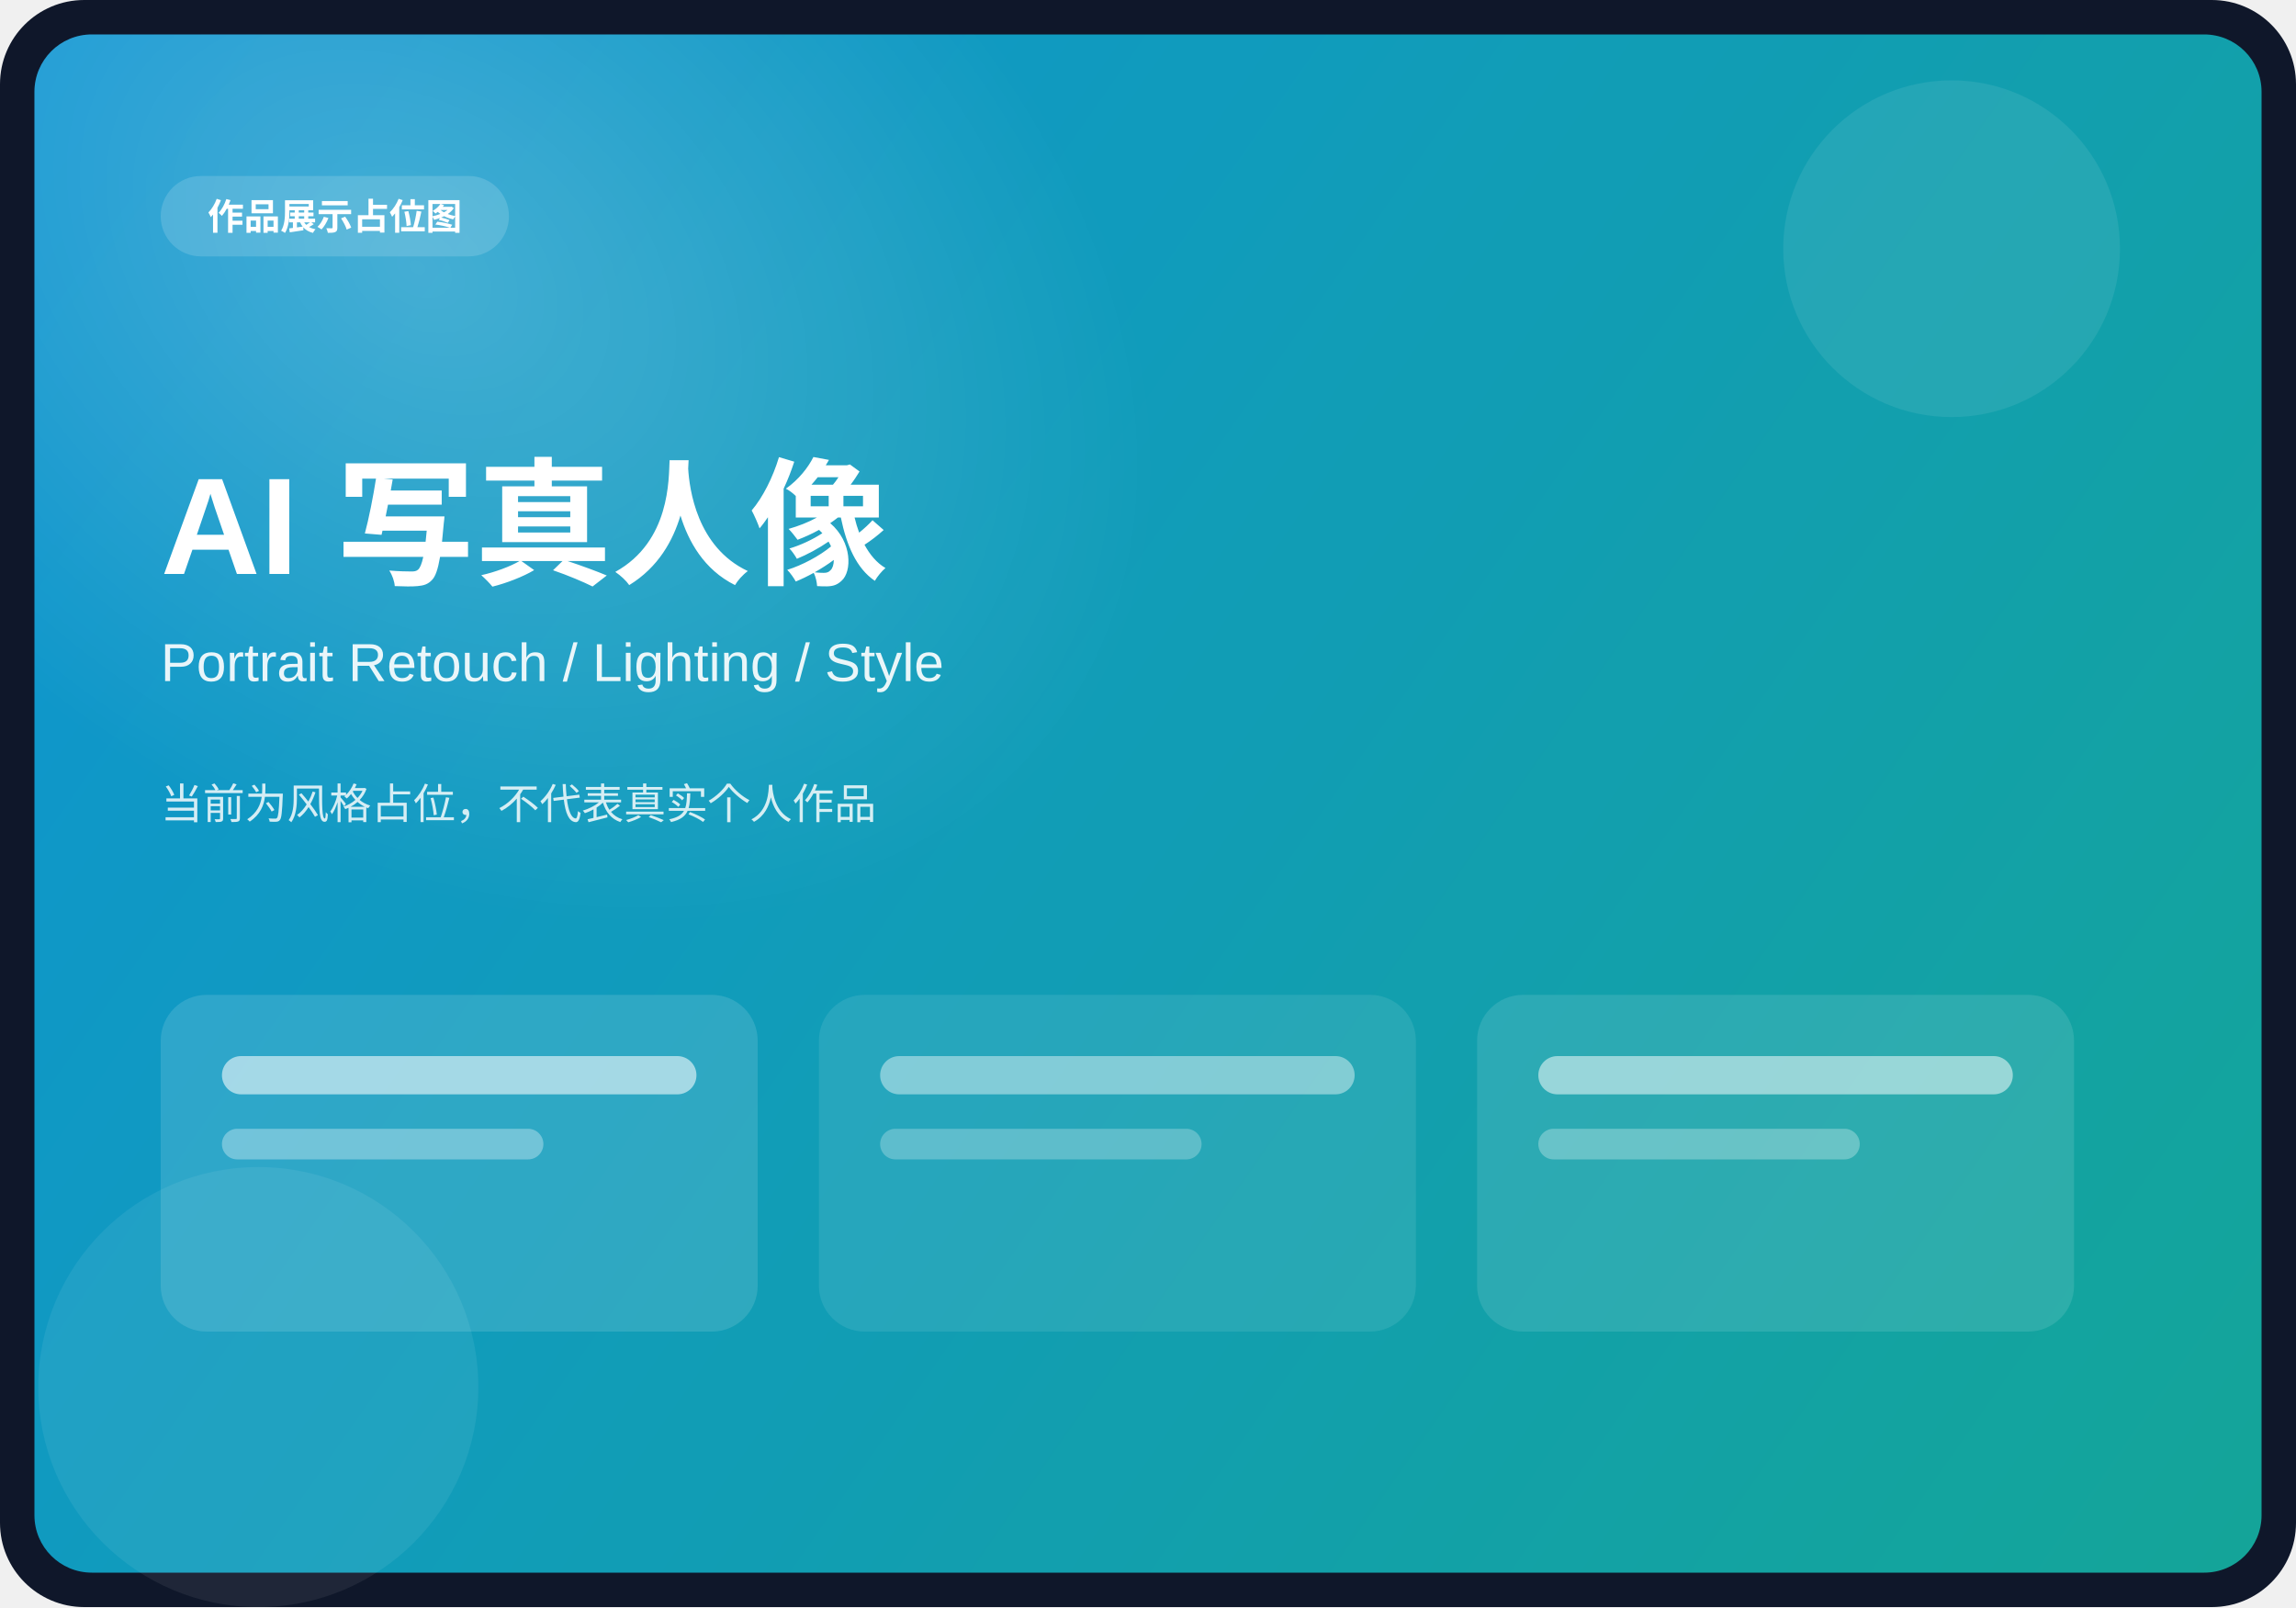
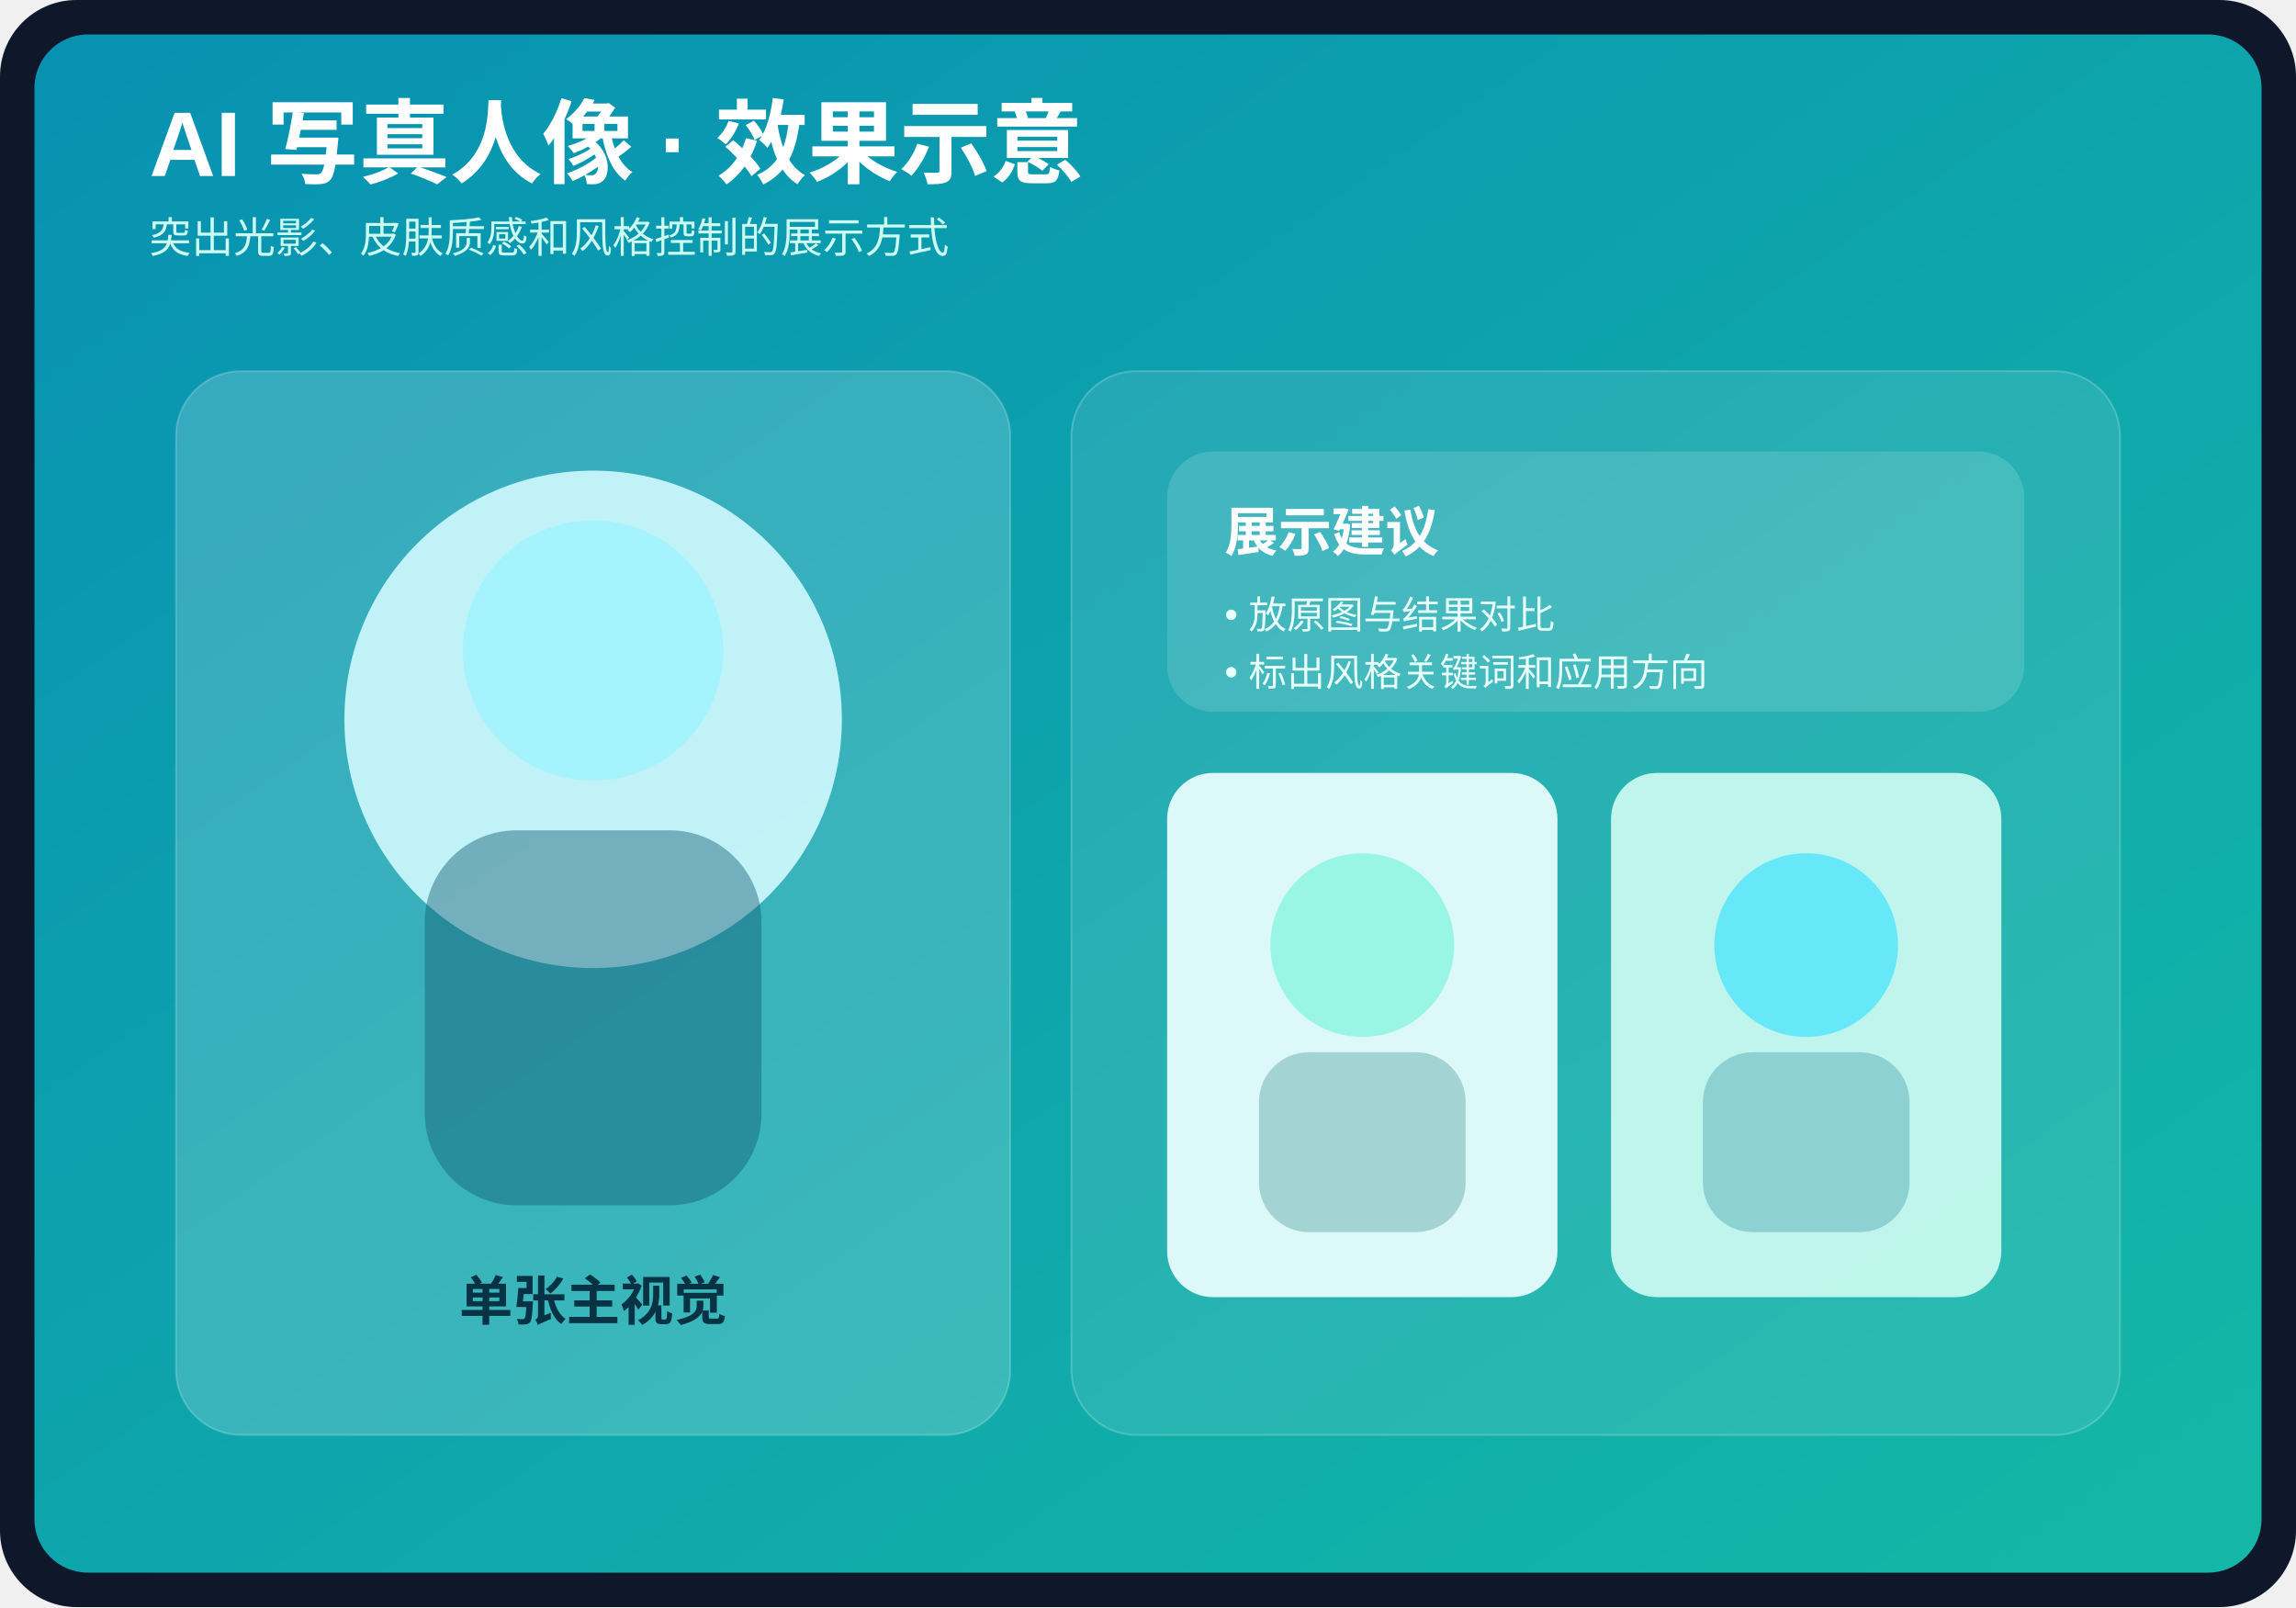
<svg xmlns="http://www.w3.org/2000/svg" width="1200" height="840" viewBox="0 0 1200 840" fill="none">
  <defs>
-     <linearGradient id="g" x1="0" y1="0" x2="1200" y2="840" gradientUnits="userSpaceOnUse">
-       <stop stop-color="#0ea5e9" />
+     <linearGradient id="bg" x1="0" y1="0" x2="1" y2="1">
+       <stop stop-color="#0891b2" />
      <stop offset="1" stop-color="#14b8a6" />
    </linearGradient>
-     <radialGradient id="r" cx="0" cy="0" r="1" gradientUnits="userSpaceOnUse" gradientTransform="translate(220 140) rotate(35) scale(420 300)">
-       <stop stop-color="white" stop-opacity="0.22" />
-       <stop offset="1" stop-color="white" stop-opacity="0" />
-     </radialGradient>
  </defs>
-   <rect width="1200" height="840" rx="44" fill="#0f172a" />
-   <rect x="18" y="18" width="1164" height="804" rx="30" fill="url(#g)" opacity="0.88" />
-   <rect x="18" y="18" width="1164" height="804" rx="30" fill="url(#r)" />
-   <circle cx="1020" cy="130" r="88" fill="white" fill-opacity="0.08" />
-   <circle cx="135" cy="725" r="115" fill="white" fill-opacity="0.07" />
-   <rect x="84" y="92" width="182" height="42" rx="21" fill="white" fill-opacity="0.15" />
-   <text x="175" y="120" text-anchor="middle" font-family="Microsoft YaHei, PingFang SC, Arial, sans-serif" font-size="19" font-weight="700" fill="white">作品展示占位图</text>
-   <text x="84" y="300" font-family="Microsoft YaHei, PingFang SC, Arial, sans-serif" font-size="72" font-weight="800" fill="white">AI 写真人像</text>
-   <text x="84" y="356" font-family="Microsoft YaHei, PingFang SC, Arial, sans-serif" font-size="28" font-weight="500" fill="rgba(255,255,255,0.9)">Portrait Retouch / Lighting / Style</text>
-   <text x="84" y="428" font-family="Microsoft YaHei, PingFang SC, Arial, sans-serif" font-size="22" font-weight="500" fill="rgba(255,255,255,0.82)">当前为风格占位，不代表真实个人作品</text>
-   <g opacity="0.92">
-     <rect x="84" y="520" width="312" height="176" rx="24" fill="rgba(255,255,255,0.14)" />
-     <rect x="428" y="520" width="312" height="176" rx="24" fill="rgba(255,255,255,0.10)" />
-     <rect x="772" y="520" width="312" height="176" rx="24" fill="rgba(255,255,255,0.12)" />
-     <rect x="116" y="552" width="248" height="20" rx="10" fill="rgba(255,255,255,0.62)" />
-     <rect x="460" y="552" width="248" height="20" rx="10" fill="rgba(255,255,255,0.46)" />
-     <rect x="804" y="552" width="248" height="20" rx="10" fill="rgba(255,255,255,0.56)" />
-     <rect x="116" y="590" width="168" height="16" rx="8" fill="rgba(255,255,255,0.36)" />
-     <rect x="460" y="590" width="168" height="16" rx="8" fill="rgba(255,255,255,0.28)" />
-     <rect x="804" y="590" width="168" height="16" rx="8" fill="rgba(255,255,255,0.32)" />
+   <rect width="1200" height="840" rx="40" fill="#0f172a" />
+   <rect x="18" y="18" width="1164" height="804" rx="28" fill="url(#bg)" />
+   <text x="78" y="92" fill="white" font-family="Microsoft YaHei, Arial" font-size="48" font-weight="800">AI 写真人像 · 效果示意</text>
+   <text x="78" y="132" fill="#ccfbf1" font-family="Microsoft YaHei, Arial" font-size="22">突出光影、皮肤质感和风格控制的展示方式</text>
+   <rect x="92" y="194" width="436" height="556" rx="34" fill="rgba(255,255,255,0.18)" stroke="rgba(255,255,255,0.2)" />
+   <rect x="560" y="194" width="548" height="556" rx="34" fill="rgba(255,255,255,0.10)" stroke="rgba(255,255,255,0.2)" />
+   <circle cx="310" cy="376" r="130" fill="#cffafe" opacity="0.9" />
+   <circle cx="310" cy="340" r="68" fill="#a5f3fc" />
+   <rect x="222" y="434" width="176" height="196" rx="48" fill="#155e75" opacity="0.45" />
+   <text x="310" y="690" text-anchor="middle" fill="#083344" font-family="Microsoft YaHei, Arial" font-size="28" font-weight="700">单张主视觉</text>
+   <g transform="translate(610,236)">
+     <rect width="448" height="136" rx="24" fill="rgba(255,255,255,0.14)" />
+     <text x="30" y="52" fill="white" font-family="Microsoft YaHei, Arial" font-size="28" font-weight="700">展示建议</text>
+     <text x="30" y="92" fill="#e6fffb" font-family="Microsoft YaHei, Arial" font-size="20">• 放原图与结果对比</text>
+     <text x="30" y="122" fill="#e6fffb" font-family="Microsoft YaHei, Arial" font-size="20">• 标出风格关键词和应用方向</text>
+   </g>
+   <g transform="translate(610,404)">
+     <rect width="204" height="274" rx="24" fill="#ecfeff" opacity="0.92" />
+     <rect x="232" width="204" height="274" rx="24" fill="#ccfbf1" opacity="0.92" />
+     <circle cx="102" cy="90" r="48" fill="#99f6e4" />
+     <circle cx="334" cy="90" r="48" fill="#67e8f9" />
+     <rect x="48" y="146" width="108" height="94" rx="26" fill="#0f766e" opacity="0.28" />
+     <rect x="280" y="146" width="108" height="94" rx="26" fill="#0e7490" opacity="0.28" />
  </g>
</svg>
